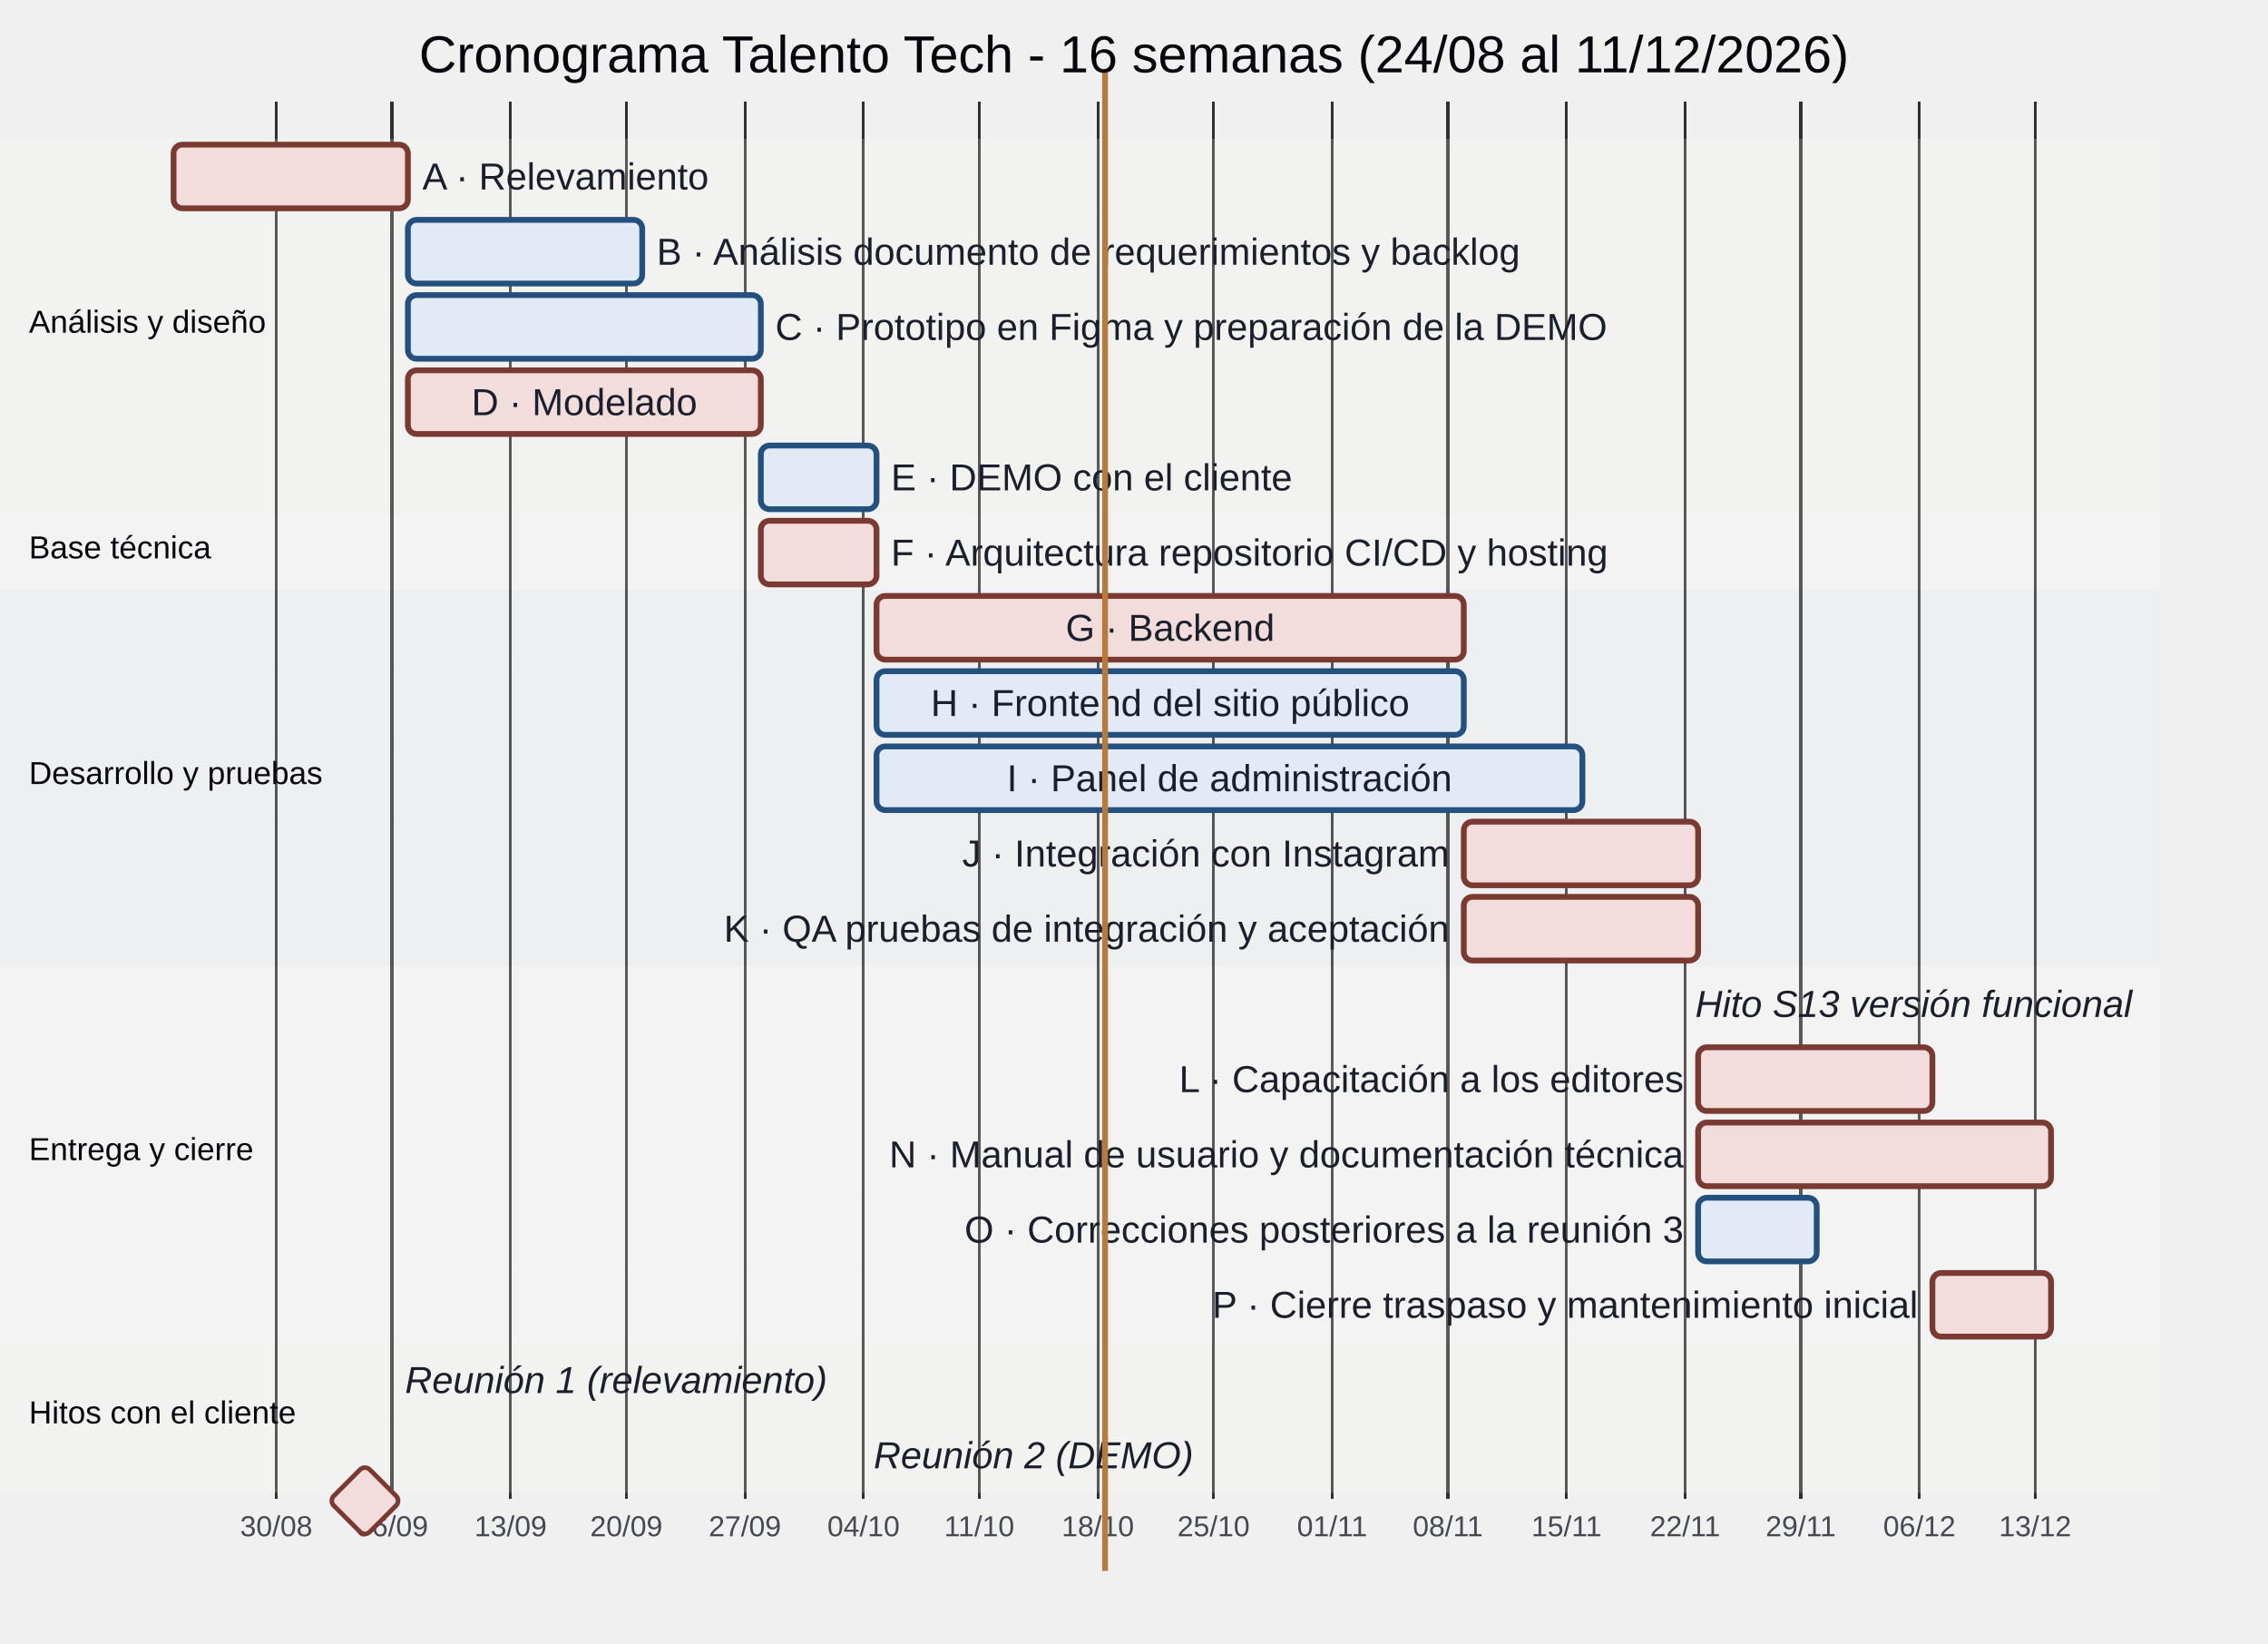
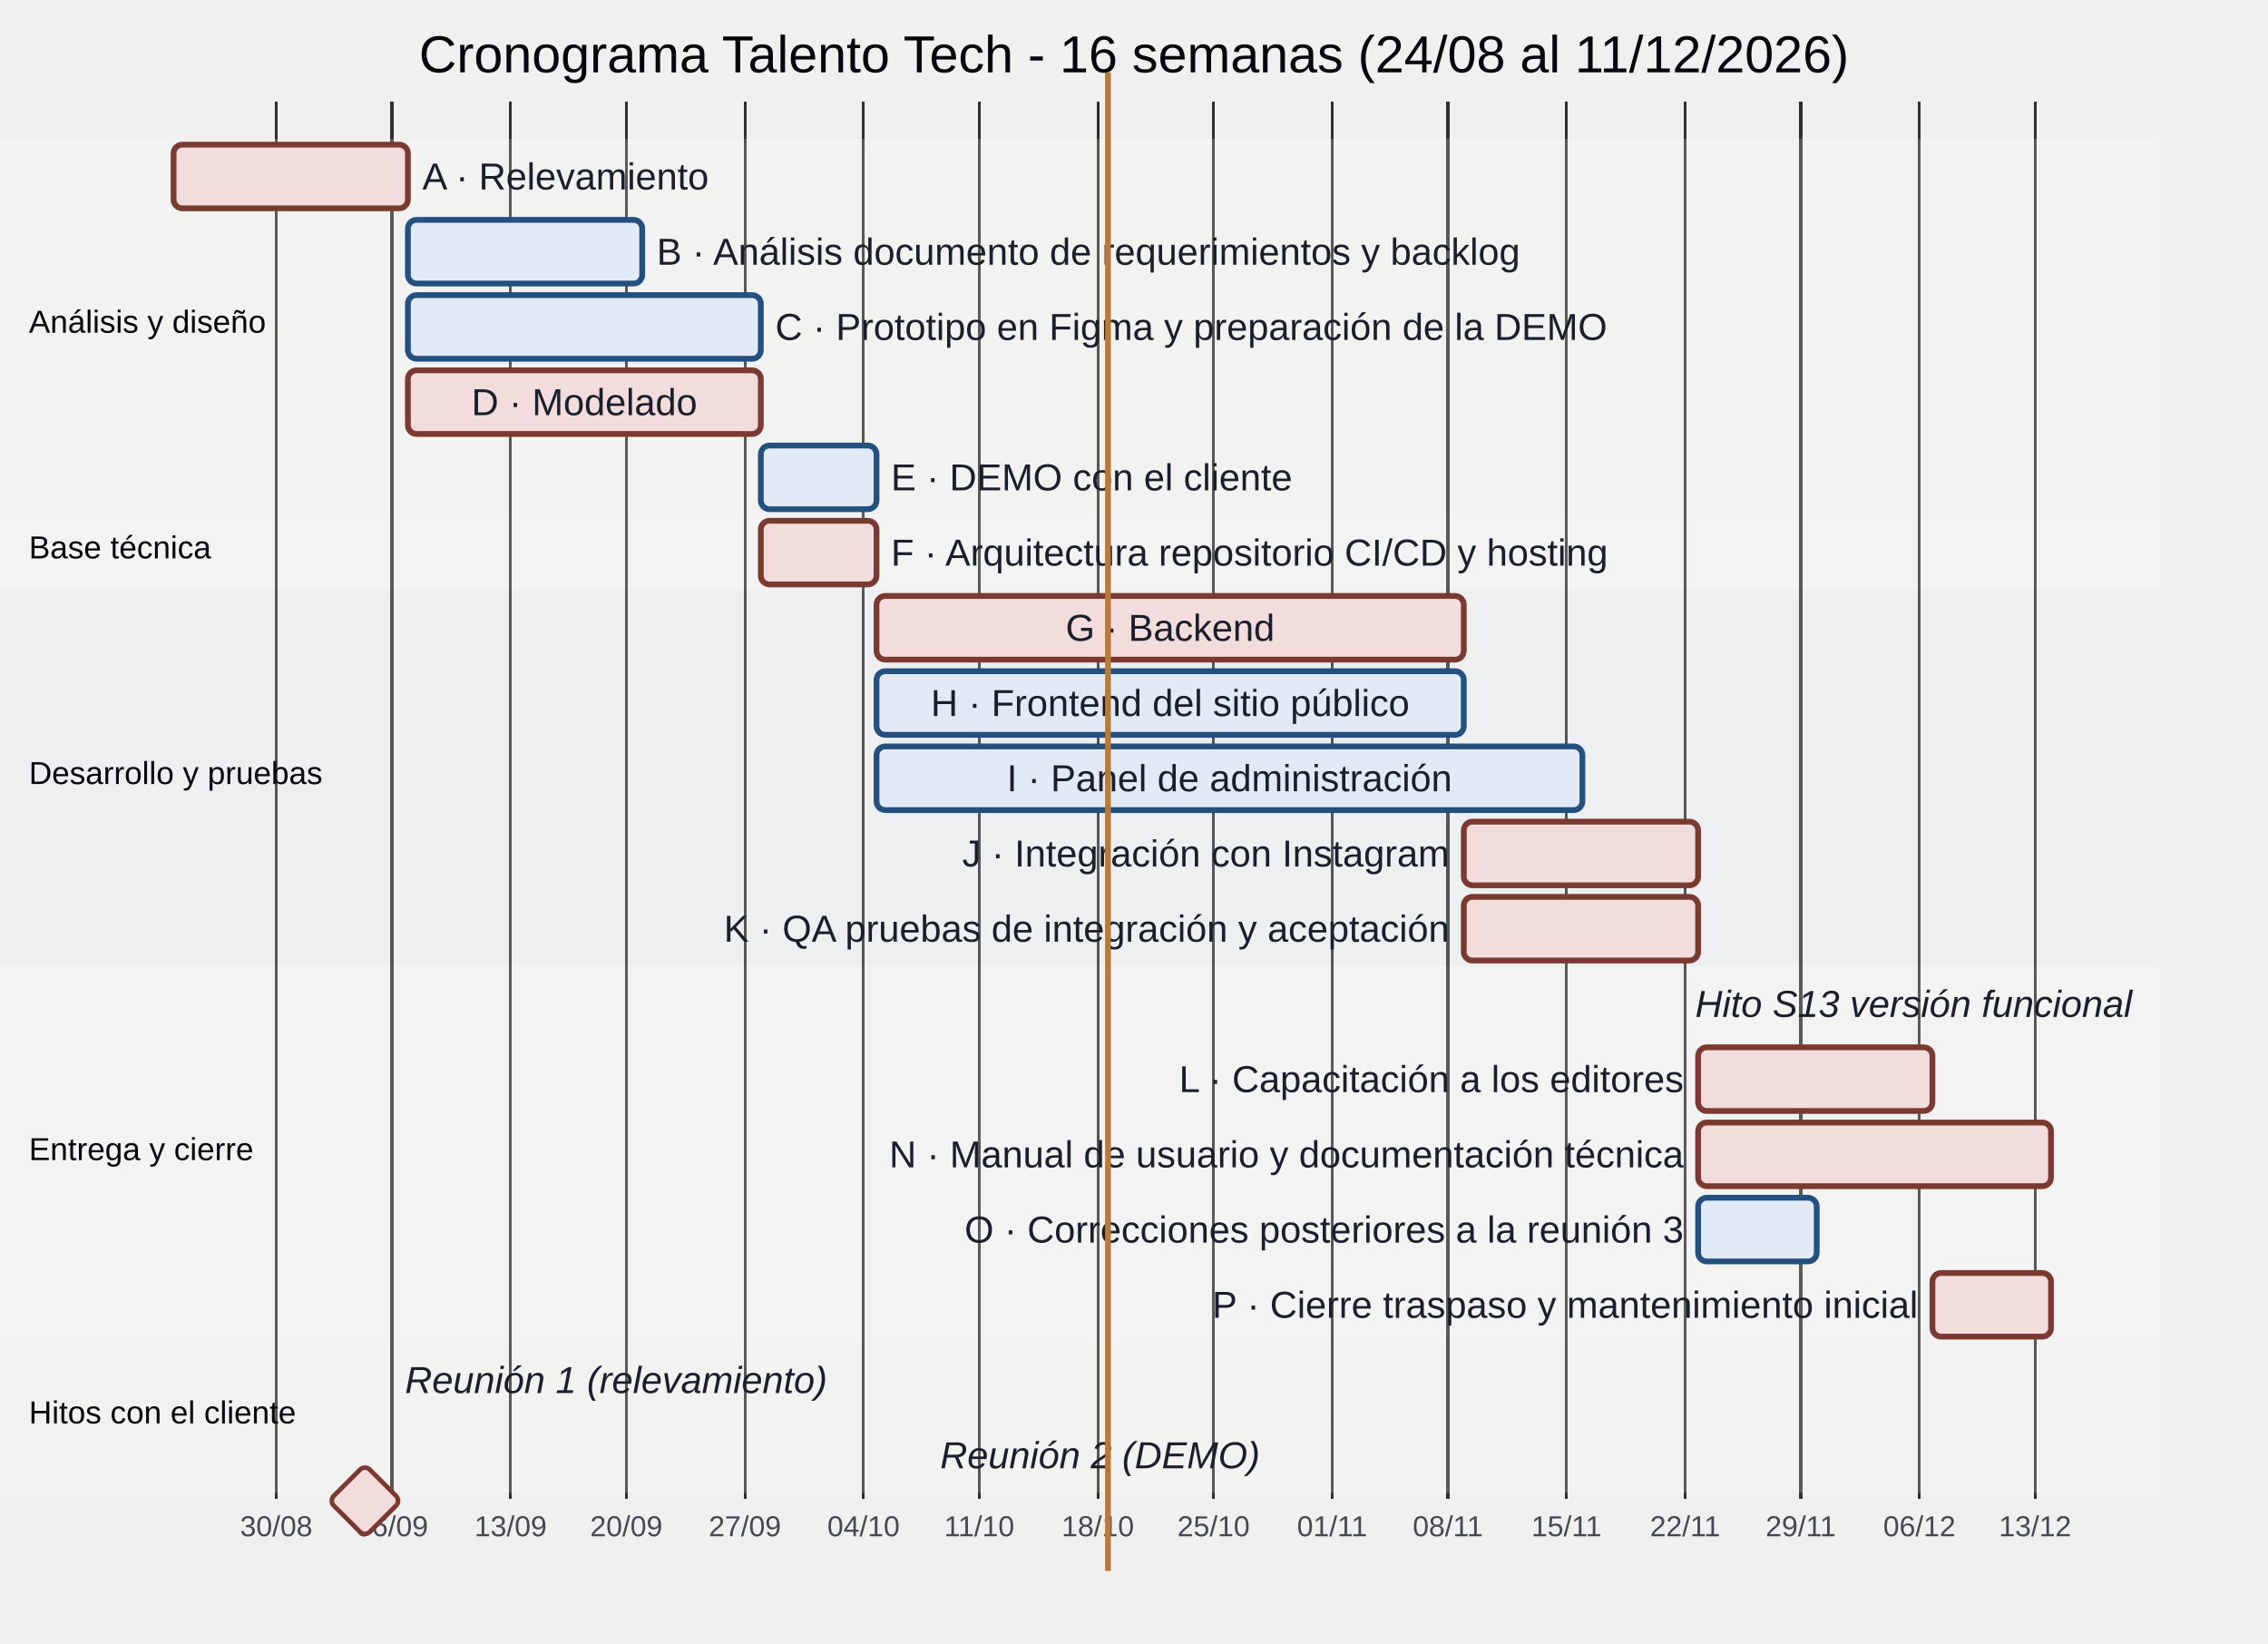
<svg xmlns="http://www.w3.org/2000/svg" id="my-svg" width="100%" viewBox="0 0 784 568" style="max-width: 784px; background-color: white;" role="graphics-document document" aria-roledescription="gantt">
  <style>#my-svg{font-family:Arial,Helvetica,sans-serif;font-size:15px;fill:#1a1f2b;}@keyframes edge-animation-frame{from{stroke-dashoffset:0;}}@keyframes dash{to{stroke-dashoffset:0;}}#my-svg .edge-animation-slow{stroke-dasharray:9,5!important;stroke-dashoffset:900;animation:dash 50s linear infinite;stroke-linecap:round;}#my-svg .edge-animation-fast{stroke-dasharray:9,5!important;stroke-dashoffset:900;animation:dash 20s linear infinite;stroke-linecap:round;}#my-svg .error-icon{fill:#faf8f3;}#my-svg .error-text{fill:#05070c;stroke:#05070c;}#my-svg .edge-thickness-normal{stroke-width:1px;}#my-svg .edge-thickness-thick{stroke-width:3.5px;}#my-svg .edge-pattern-solid{stroke-dasharray:0;}#my-svg .edge-thickness-invisible{stroke-width:0;fill:none;}#my-svg .edge-pattern-dashed{stroke-dasharray:3;}#my-svg .edge-pattern-dotted{stroke-dasharray:2;}#my-svg .marker{fill:#4d5566;stroke:#4d5566;}#my-svg .marker.cross{stroke:#4d5566;}#my-svg svg{font-family:Arial,Helvetica,sans-serif;font-size:15px;}#my-svg p{margin:0;}#my-svg .mermaid-main-font{font-family:Arial,Helvetica,sans-serif;}#my-svg .exclude-range{fill:#eeeeee;}#my-svg .section{stroke:none;opacity:0.2;}#my-svg .section0{fill:#faf8f3;}#my-svg .section2{fill:#e2ebf5;}#my-svg .section1,#my-svg .section3{fill:#ffffff;opacity:0.2;}#my-svg .sectionTitle0{fill:#05070c;}#my-svg .sectionTitle1{fill:#05070c;}#my-svg .sectionTitle2{fill:#05070c;}#my-svg .sectionTitle3{fill:#05070c;}#my-svg .sectionTitle{text-anchor:start;font-family:Arial,Helvetica,sans-serif;}#my-svg .grid .tick{stroke:#c9d3e0;opacity:0.8;shape-rendering:crispEdges;}#my-svg .grid .tick text{font-family:Arial,Helvetica,sans-serif;fill:#1a1f2b;}#my-svg .grid path{stroke-width:0;}#my-svg .today{fill:none;stroke:#b77a3a;stroke-width:2px;}#my-svg .task{stroke-width:2;}#my-svg .taskText{text-anchor:middle;font-family:Arial,Helvetica,sans-serif;}#my-svg .taskTextOutsideRight{fill:#1a1f2b;text-anchor:start;font-family:Arial,Helvetica,sans-serif;}#my-svg .taskTextOutsideLeft{fill:#1a1f2b;text-anchor:end;}#my-svg .task.clickable{cursor:pointer;}#my-svg .taskText.clickable{cursor:pointer;fill:#003163!important;font-weight:bold;}#my-svg .taskTextOutsideLeft.clickable{cursor:pointer;fill:#003163!important;font-weight:bold;}#my-svg .taskTextOutsideRight.clickable{cursor:pointer;fill:#003163!important;font-weight:bold;}#my-svg .taskText0,#my-svg .taskText1,#my-svg .taskText2,#my-svg .taskText3{fill:#1a1f2b;}#my-svg .task0,#my-svg .task1,#my-svg .task2,#my-svg .task3{fill:#e2ebf5;stroke:#24507f;}#my-svg .taskTextOutside0,#my-svg .taskTextOutside2{fill:#1a1f2b;}#my-svg .taskTextOutside1,#my-svg .taskTextOutside3{fill:#1a1f2b;}#my-svg .active0,#my-svg .active1,#my-svg .active2,#my-svg .active3{fill:hsl(211.579, 48.718%, 100%);stroke:#e2ebf5;}#my-svg .activeText0,#my-svg .activeText1,#my-svg .activeText2,#my-svg .activeText3{fill:#1a1f2b!important;}#my-svg .done0,#my-svg .done1,#my-svg .done2,#my-svg .done3{stroke:grey;fill:lightgrey;stroke-width:2;}#my-svg .doneText0,#my-svg .doneText1,#my-svg .doneText2,#my-svg .doneText3{fill:#1a1f2b!important;}#my-svg .doneText0.taskTextOutsideLeft,#my-svg .doneText0.taskTextOutsideRight,#my-svg .doneText1.taskTextOutsideLeft,#my-svg .doneText1.taskTextOutsideRight,#my-svg .doneText2.taskTextOutsideLeft,#my-svg .doneText2.taskTextOutsideRight,#my-svg .doneText3.taskTextOutsideLeft,#my-svg .doneText3.taskTextOutsideRight{fill:#1a1f2b!important;}#my-svg .crit0,#my-svg .crit1,#my-svg .crit2,#my-svg .crit3{stroke:#7a3a32;fill:#f3dcdc;stroke-width:2;}#my-svg .activeCrit0,#my-svg .activeCrit1,#my-svg .activeCrit2,#my-svg .activeCrit3{stroke:#7a3a32;fill:hsl(211.579, 48.718%, 100%);stroke-width:2;}#my-svg .doneCrit0,#my-svg .doneCrit1,#my-svg .doneCrit2,#my-svg .doneCrit3{stroke:#7a3a32;fill:lightgrey;stroke-width:2;cursor:pointer;shape-rendering:crispEdges;}#my-svg .milestone{transform:rotate(45deg) scale(0.8,0.8);}#my-svg .milestoneText{font-style:italic;}#my-svg .doneCritText0,#my-svg .doneCritText1,#my-svg .doneCritText2,#my-svg .doneCritText3{fill:#1a1f2b!important;}#my-svg .doneCritText0.taskTextOutsideLeft,#my-svg .doneCritText0.taskTextOutsideRight,#my-svg .doneCritText1.taskTextOutsideLeft,#my-svg .doneCritText1.taskTextOutsideRight,#my-svg .doneCritText2.taskTextOutsideLeft,#my-svg .doneCritText2.taskTextOutsideRight,#my-svg .doneCritText3.taskTextOutsideLeft,#my-svg .doneCritText3.taskTextOutsideRight{fill:#1a1f2b!important;}#my-svg .vert{stroke:navy;}#my-svg .vertText{font-size:15px;text-anchor:middle;fill:navy!important;}#my-svg .activeCritText0,#my-svg .activeCritText1,#my-svg .activeCritText2,#my-svg .activeCritText3{fill:#1a1f2b!important;}#my-svg .titleText{text-anchor:middle;font-size:18px;fill:#05070c;font-family:Arial,Helvetica,sans-serif;}#my-svg .node .neo-node{stroke:#24507f;}#my-svg [data-look="neo"].node rect,#my-svg [data-look="neo"].cluster rect,#my-svg [data-look="neo"].node polygon{stroke:url(#my-svg-gradient);filter:drop-shadow( 1px 2px 2px rgba(185,185,185,1));}#my-svg [data-look="neo"].swimlane.cluster rect{filter:none;}#my-svg [data-look="neo"].node path{stroke:url(#my-svg-gradient);stroke-width:1px;}#my-svg [data-look="neo"].node .outer-path{filter:drop-shadow( 1px 2px 2px rgba(185,185,185,1));}#my-svg [data-look="neo"].node .neo-line path{stroke:#24507f;filter:none;}#my-svg [data-look="neo"].node circle{stroke:url(#my-svg-gradient);filter:drop-shadow( 1px 2px 2px rgba(185,185,185,1));}#my-svg [data-look="neo"].node circle .state-start{fill:#000000;}#my-svg [data-look="neo"].icon-shape .icon{fill:url(#my-svg-gradient);filter:drop-shadow( 1px 2px 2px rgba(185,185,185,1));}#my-svg [data-look="neo"].icon-shape .icon-neo path{stroke:url(#my-svg-gradient);filter:drop-shadow( 1px 2px 2px rgba(185,185,185,1));}#my-svg :root{--mermaid-font-family:"trebuchet ms",verdana,arial,sans-serif;}</style>
  <g />
  <g class="grid" transform="translate(60, 518)" fill="none" font-size="10" font-family="sans-serif" text-anchor="middle">
    <path class="domain" stroke="currentColor" d="M0.5,-483V0.5H649.5V-483" />
    <g class="tick" opacity="1" transform="translate(35.5,0)">
      <line stroke="currentColor" y2="-483" />
      <text fill="#000" y="3" dy="1em" stroke="none" font-size="10" style="text-anchor: middle;">30/08</text>
    </g>
    <g class="tick" opacity="1" transform="translate(75.5,0)">
      <line stroke="currentColor" y2="-483" />
      <text fill="#000" y="3" dy="1em" stroke="none" font-size="10" style="text-anchor: middle;">06/09</text>
    </g>
    <g class="tick" opacity="1" transform="translate(116.5,0)">
      <line stroke="currentColor" y2="-483" />
      <text fill="#000" y="3" dy="1em" stroke="none" font-size="10" style="text-anchor: middle;">13/09</text>
    </g>
    <g class="tick" opacity="1" transform="translate(156.5,0)">
      <line stroke="currentColor" y2="-483" />
      <text fill="#000" y="3" dy="1em" stroke="none" font-size="10" style="text-anchor: middle;">20/09</text>
    </g>
    <g class="tick" opacity="1" transform="translate(197.5,0)">
      <line stroke="currentColor" y2="-483" />
      <text fill="#000" y="3" dy="1em" stroke="none" font-size="10" style="text-anchor: middle;">27/09</text>
    </g>
    <g class="tick" opacity="1" transform="translate(238.5,0)">
      <line stroke="currentColor" y2="-483" />
      <text fill="#000" y="3" dy="1em" stroke="none" font-size="10" style="text-anchor: middle;">04/10</text>
    </g>
    <g class="tick" opacity="1" transform="translate(278.5,0)">
      <line stroke="currentColor" y2="-483" />
      <text fill="#000" y="3" dy="1em" stroke="none" font-size="10" style="text-anchor: middle;">11/10</text>
    </g>
    <g class="tick" opacity="1" transform="translate(319.5,0)">
      <line stroke="currentColor" y2="-483" />
      <text fill="#000" y="3" dy="1em" stroke="none" font-size="10" style="text-anchor: middle;">18/10</text>
    </g>
    <g class="tick" opacity="1" transform="translate(359.5,0)">
      <line stroke="currentColor" y2="-483" />
      <text fill="#000" y="3" dy="1em" stroke="none" font-size="10" style="text-anchor: middle;">25/10</text>
    </g>
    <g class="tick" opacity="1" transform="translate(400.5,0)">
      <line stroke="currentColor" y2="-483" />
      <text fill="#000" y="3" dy="1em" stroke="none" font-size="10" style="text-anchor: middle;">01/11</text>
    </g>
    <g class="tick" opacity="1" transform="translate(440.5,0)">
      <line stroke="currentColor" y2="-483" />
      <text fill="#000" y="3" dy="1em" stroke="none" font-size="10" style="text-anchor: middle;">08/11</text>
    </g>
    <g class="tick" opacity="1" transform="translate(481.5,0)">
      <line stroke="currentColor" y2="-483" />
      <text fill="#000" y="3" dy="1em" stroke="none" font-size="10" style="text-anchor: middle;">15/11</text>
    </g>
    <g class="tick" opacity="1" transform="translate(522.5,0)">
      <line stroke="currentColor" y2="-483" />
      <text fill="#000" y="3" dy="1em" stroke="none" font-size="10" style="text-anchor: middle;">22/11</text>
    </g>
    <g class="tick" opacity="1" transform="translate(562.5,0)">
      <line stroke="currentColor" y2="-483" />
      <text fill="#000" y="3" dy="1em" stroke="none" font-size="10" style="text-anchor: middle;">29/11</text>
    </g>
    <g class="tick" opacity="1" transform="translate(603.5,0)">
      <line stroke="currentColor" y2="-483" />
      <text fill="#000" y="3" dy="1em" stroke="none" font-size="10" style="text-anchor: middle;">06/12</text>
    </g>
    <g class="tick" opacity="1" transform="translate(643.5,0)">
      <line stroke="currentColor" y2="-483" />
      <text fill="#000" y="3" dy="1em" stroke="none" font-size="10" style="text-anchor: middle;">13/12</text>
    </g>
  </g>
  <g>
    <rect x="0" y="48" width="746.5" height="26" class="section section0" />
    <rect x="0" y="464" width="746.5" height="26" class="section section0" />
    <rect x="0" y="74" width="746.5" height="26" class="section section0" />
    <rect x="0" y="100" width="746.5" height="26" class="section section0" />
    <rect x="0" y="126" width="746.5" height="26" class="section section0" />
    <rect x="0" y="152" width="746.5" height="26" class="section section0" />
    <rect x="0" y="178" width="746.5" height="26" class="section section1" />
-     <rect x="0" y="490" width="746.5" height="26" class="section section0" />
    <rect x="0" y="204" width="746.5" height="26" class="section section2" />
    <rect x="0" y="230" width="746.5" height="26" class="section section2" />
    <rect x="0" y="256" width="746.5" height="26" class="section section2" />
+     <rect x="0" y="490" width="746.5" height="26" class="section section0" />
    <rect x="0" y="282" width="746.5" height="26" class="section section2" />
    <rect x="0" y="308" width="746.5" height="26" class="section section2" />
    <rect x="0" y="334" width="746.5" height="26" class="section section3" />
    <rect x="0" y="360" width="746.5" height="26" class="section section3" />
    <rect x="0" y="386" width="746.5" height="26" class="section section3" />
    <rect x="0" y="412" width="746.5" height="26" class="section section3" />
    <rect x="0" y="438" width="746.5" height="26" class="section section3" />
  </g>
  <g>
    <rect id="my-svg-a" rx="3" ry="3" x="60" y="50" width="81" height="22" transform-origin="100.5px 61px" class="task crit0" />
    <rect id="my-svg-r1" rx="3" ry="3" x="113" y="466" width="22" height="22" transform-origin="124px 477px" class="task milestone  task0" />
    <rect id="my-svg-b" rx="3" ry="3" x="141" y="76" width="81" height="22" transform-origin="181.5px 87px" class="task task0" />
    <rect id="my-svg-c" rx="3" ry="3" x="141" y="102" width="122" height="22" transform-origin="202px 113px" class="task task0" />
    <rect id="my-svg-d" rx="3" ry="3" x="141" y="128" width="122" height="22" transform-origin="202px 139px" class="task crit0" />
    <rect id="my-svg-e" rx="3" ry="3" x="263" y="154" width="40" height="22" transform-origin="283px 165px" class="task task0" />
    <rect id="my-svg-f" rx="3" ry="3" x="263" y="180" width="40" height="22" transform-origin="283px 191px" class="task crit1" />
-     <rect id="my-svg-r2" rx="3" ry="3" x="275" y="492" width="22" height="22" transform-origin="286px 503px" class="task milestone  task0" />
    <rect id="my-svg-g" rx="3" ry="3" x="303" y="206" width="203" height="22" transform-origin="404.5px 217px" class="task crit2" />
    <rect id="my-svg-h" rx="3" ry="3" x="303" y="232" width="203" height="22" transform-origin="404.5px 243px" class="task task2" />
    <rect id="my-svg-i" rx="3" ry="3" x="303" y="258" width="244" height="22" transform-origin="425px 269px" class="task task2" />
+     <rect id="my-svg-r2" rx="3" ry="3" x="298" y="492" width="22" height="22" transform-origin="309px 503px" class="task milestone  task0" />
    <rect id="my-svg-j" rx="3" ry="3" x="506" y="284" width="81" height="22" transform-origin="546.5px 295px" class="task crit2" />
    <rect id="my-svg-k" rx="3" ry="3" x="506" y="310" width="81" height="22" transform-origin="546.5px 321px" class="task crit2" />
    <rect id="my-svg-M" rx="3" ry="3" x="559" y="336" width="22" height="22" transform-origin="570px 347px" class="task milestone  crit3" />
    <rect id="my-svg-l" rx="3" ry="3" x="587" y="362" width="81" height="22" transform-origin="627.5px 373px" class="task crit3" />
    <rect id="my-svg-n" rx="3" ry="3" x="587" y="388" width="122" height="22" transform-origin="648px 399px" class="task crit3" />
    <rect id="my-svg-o" rx="3" ry="3" x="587" y="414" width="41" height="22" transform-origin="607.5px 425px" class="task task3" />
    <rect id="my-svg-p" rx="3" ry="3" x="668" y="440" width="41" height="22" transform-origin="688.5px 451px" class="task crit3" />
    <text id="my-svg-a-text" font-size="13" x="146" y="65.5" class="taskTextOutsideRight taskTextOutside0  critText0 width-100">A · Relevamiento </text>
    <text id="my-svg-r1-text" font-size="13" x="140" y="481.5" class="taskTextOutsideRight taskTextOutside0  milestoneText width-146.63525390625">Reunión 1 (relevamiento) </text>
    <text id="my-svg-b-text" font-size="13" x="227" y="91.5" class="taskTextOutsideRight taskTextOutside0  width-298.4375">B · Análisis documento de requerimientos y backlog </text>
    <text id="my-svg-c-text" font-size="13" x="268" y="117.5" class="taskTextOutsideRight taskTextOutside0  width-287.578125">C · Prototipo en Figma y preparación de la DEMO </text>
    <text id="my-svg-d-text" font-size="13" x="202" y="143.5" class="taskText taskText0  critText0 width-78.046875">D · Modelado </text>
    <text id="my-svg-e-text" font-size="13" x="308" y="169.5" class="taskTextOutsideRight taskTextOutside0  width-138.71875">E · DEMO con el cliente </text>
    <text id="my-svg-f-text" font-size="13" x="308" y="195.5" class="taskTextOutsideRight taskTextOutside1  critText1 width-247.828125">F · Arquitectura repositorio CI/CD y hosting </text>
-     <text id="my-svg-r2-text" font-size="13" x="302" y="507.5" class="taskTextOutsideRight taskTextOutside0  milestoneText width-111.208984375">Reunión 2 (DEMO) </text>
    <text id="my-svg-g-text" font-size="13" x="404.5" y="221.5" class="taskText taskText2  critText2 width-72.265625">G · Backend </text>
    <text id="my-svg-h-text" font-size="13" x="404.5" y="247.5" class="taskText taskText2  width-165.484375">H · Frontend del sitio público </text>
    <text id="my-svg-i-text" font-size="13" x="425" y="273.5" class="taskText taskText2  width-153.921875">I · Panel de administración </text>
+     <text id="my-svg-r2-text" font-size="13" x="325" y="507.5" class="taskTextOutsideRight taskTextOutside0  milestoneText width-111.208984375">Reunión 2 (DEMO) </text>
    <text id="my-svg-j-text" font-size="13" x="501" y="299.5" class="taskTextOutsideLeft taskTextOutside2  critText2">J · Integración con Instagram </text>
    <text id="my-svg-k-text" font-size="13" x="501" y="325.5" class="taskTextOutsideLeft taskTextOutside2  critText2">K · QA pruebas de integración y aceptación </text>
    <text id="my-svg-M-text" font-size="13" x="586" y="351.5" class="taskTextOutsideRight taskTextOutside3  critText3 milestoneText width-151.1416015625">Hito S13 versión funcional </text>
    <text id="my-svg-l-text" font-size="13" x="582" y="377.5" class="taskTextOutsideLeft taskTextOutside3  critText3">L · Capacitación a los editores </text>
    <text id="my-svg-n-text" font-size="13" x="582" y="403.5" class="taskTextOutsideLeft taskTextOutside3  critText3">N · Manual de usuario y documentación técnica </text>
    <text id="my-svg-o-text" font-size="13" x="582" y="429.5" class="taskTextOutsideLeft taskTextOutside3">O · Correcciones posteriores a la reunión 3 </text>
    <text id="my-svg-p-text" font-size="13" x="663" y="455.5" class="taskTextOutsideLeft taskTextOutside3  critText3">P · Cierre traspaso y mantenimiento inicial </text>
  </g>
  <g>
    <text dy="0em" x="10" y="115" font-size="11" class="sectionTitle sectionTitle0">
      <tspan alignment-baseline="central" x="10">Análisis y diseño</tspan>
    </text>
    <text dy="0em" x="10" y="193" font-size="11" class="sectionTitle sectionTitle1">
      <tspan alignment-baseline="central" x="10">Base técnica</tspan>
    </text>
    <text dy="0em" x="10" y="271" font-size="11" class="sectionTitle sectionTitle2">
      <tspan alignment-baseline="central" x="10">Desarrollo y pruebas</tspan>
    </text>
    <text dy="0em" x="10" y="401" font-size="11" class="sectionTitle sectionTitle3">
      <tspan alignment-baseline="central" x="10">Entrega y cierre</tspan>
    </text>
    <text dy="0em" x="10" y="492" font-size="11" class="sectionTitle sectionTitle0">
      <tspan alignment-baseline="central" x="10">Hitos con el cliente</tspan>
    </text>
  </g>
  <g class="today">
-     <line x1="382" x2="382" y1="25" y2="543" class="today" />
+     <line x1="383" x2="383" y1="25" y2="543" class="today" />
  </g>
  <text x="392" y="25" class="titleText">Cronograma Talento Tech - 16 semanas (24/08 al 11/12/2026)</text>
</svg>
